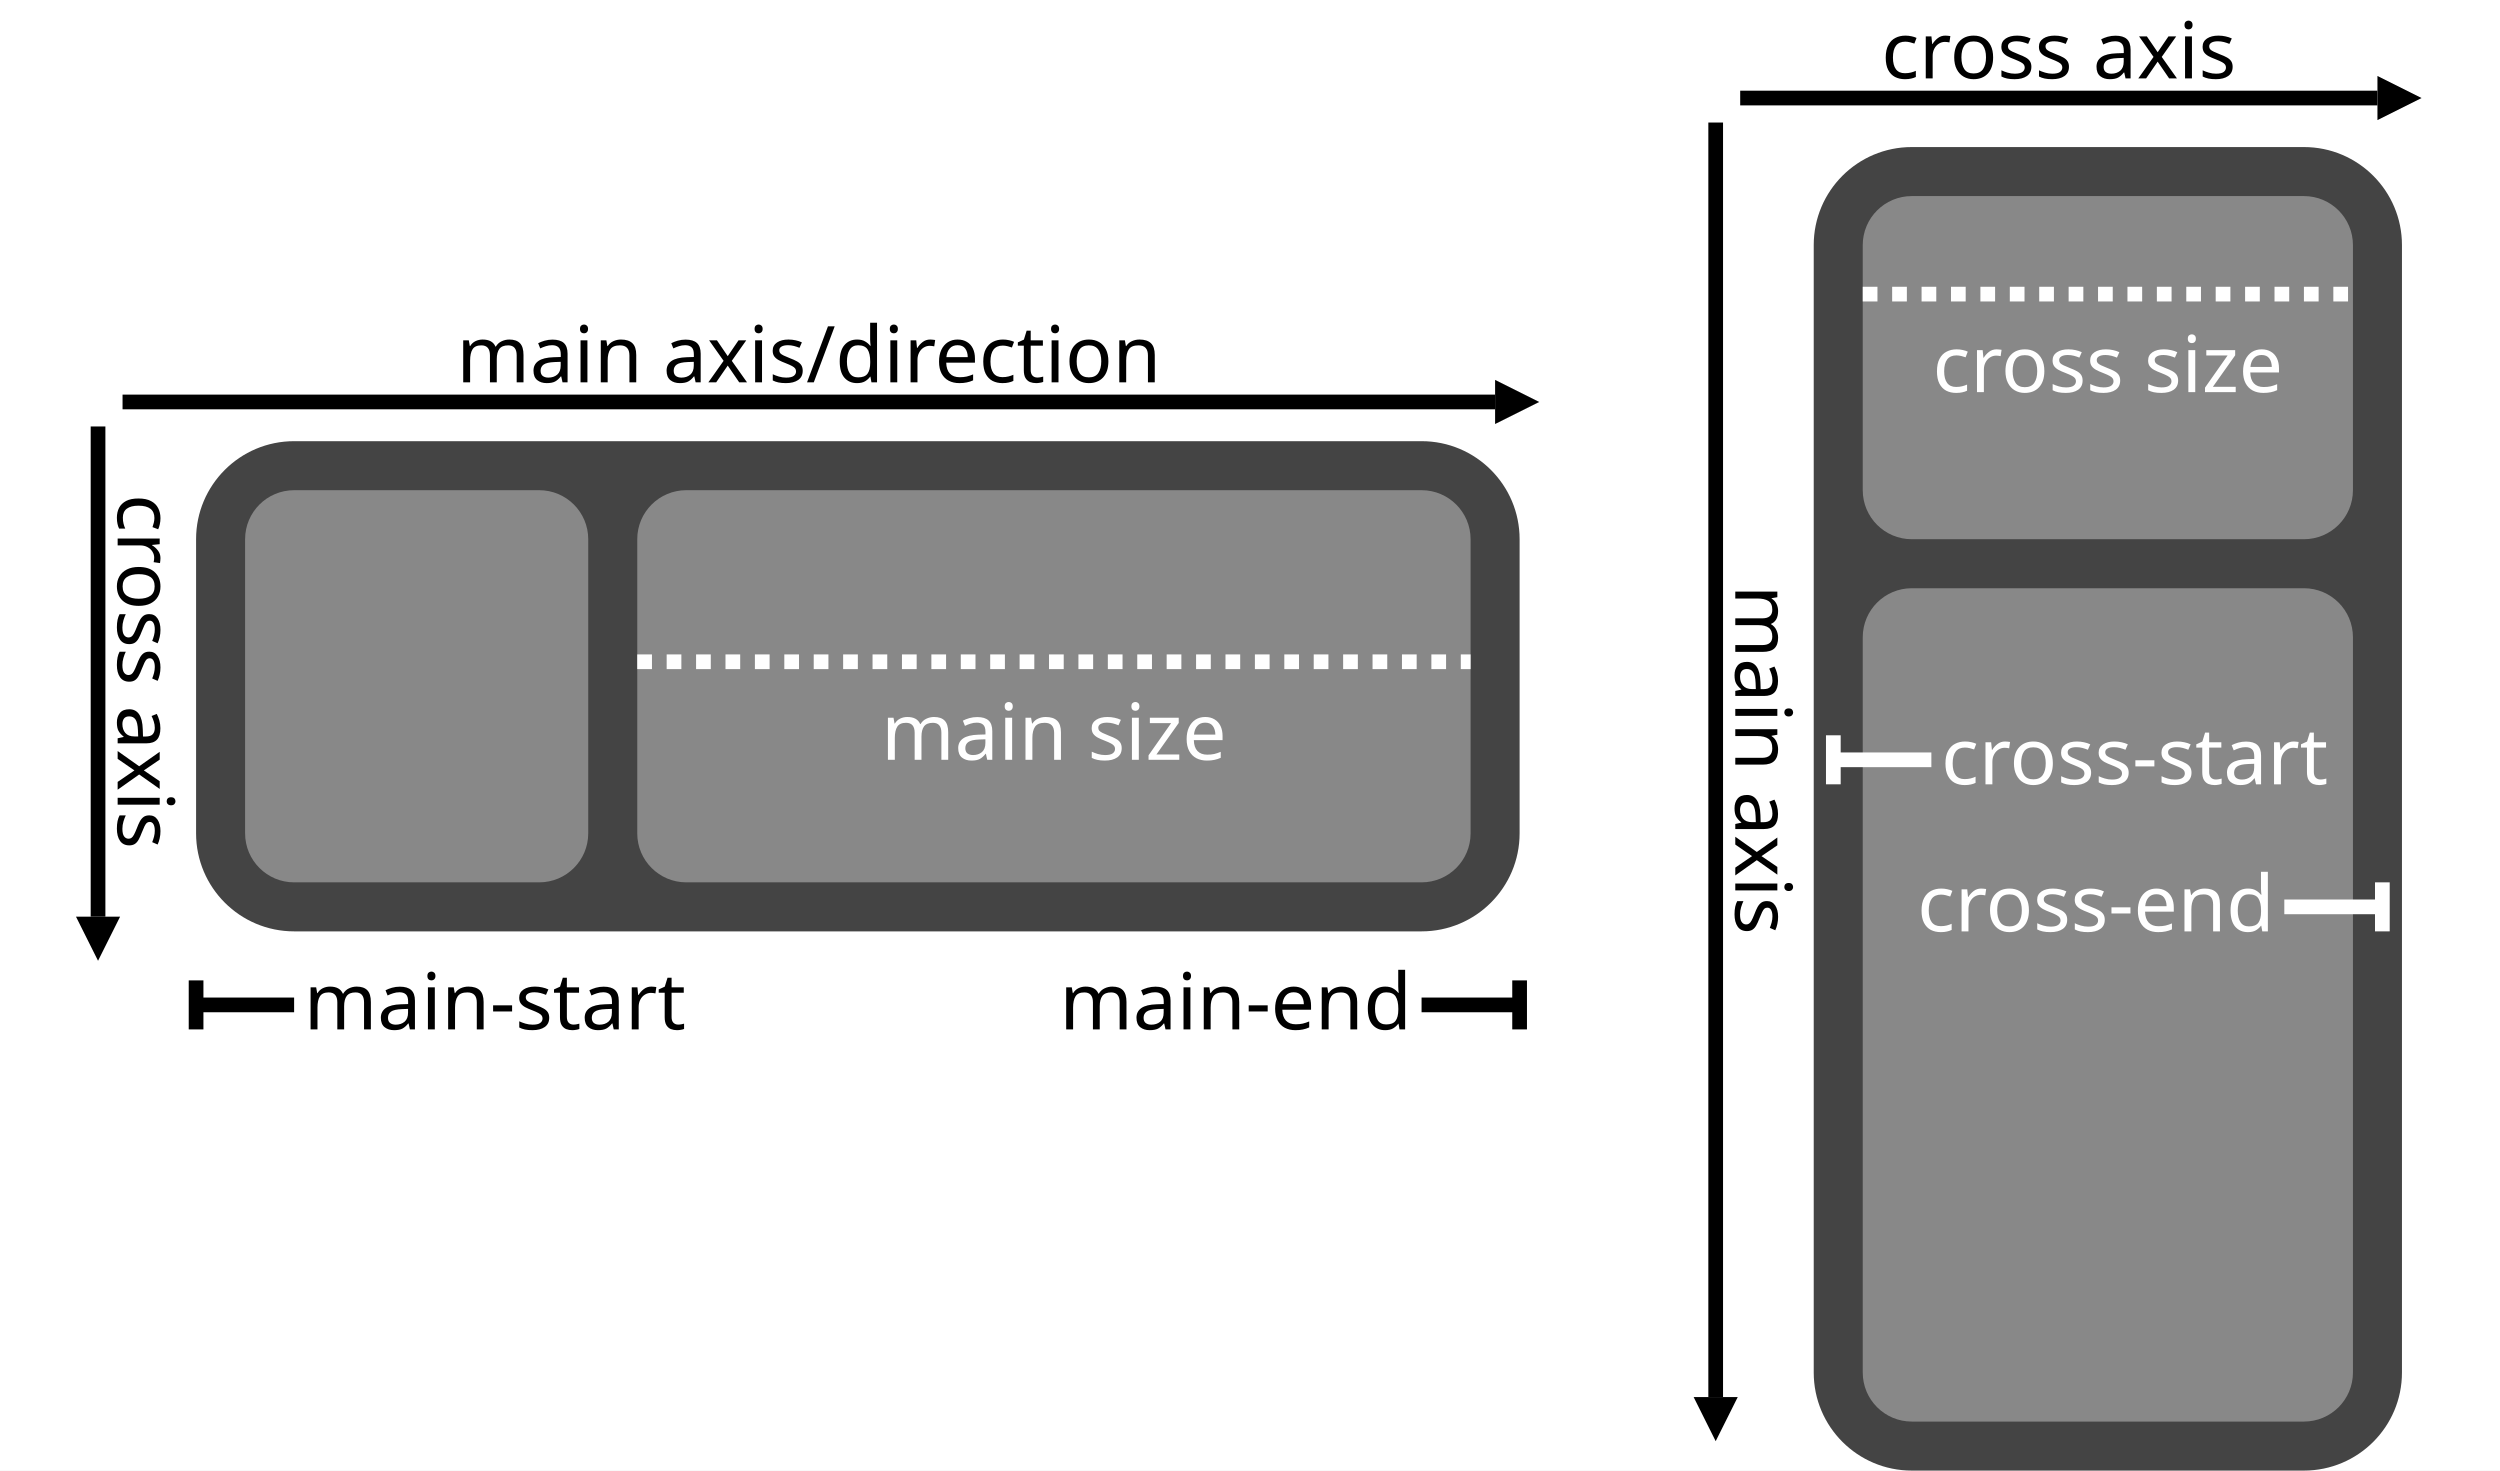
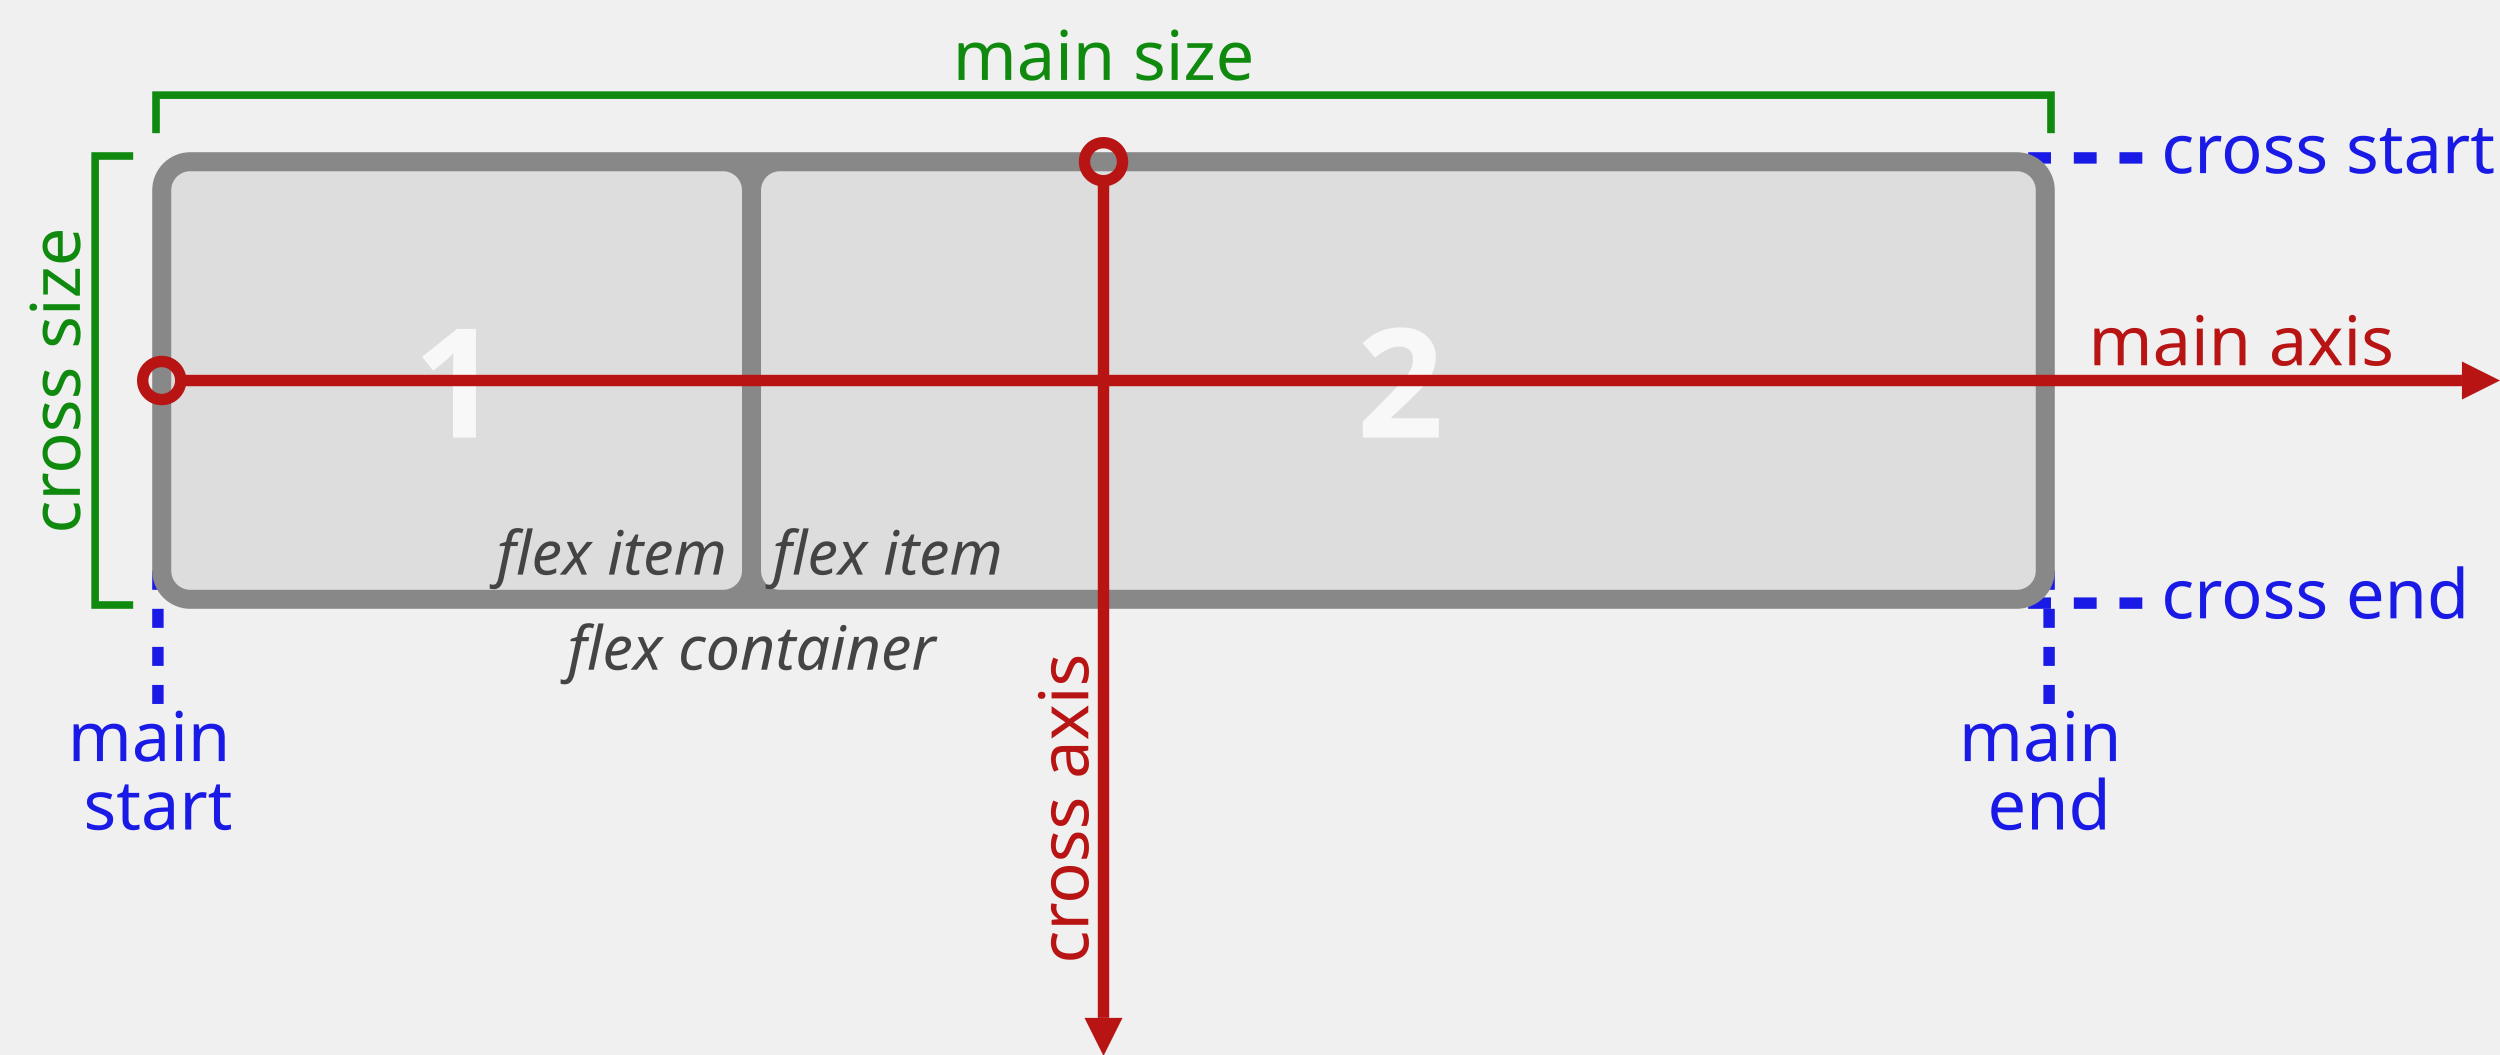
- <svg xmlns="http://www.w3.org/2000/svg" width="510" height="300">
+ <svg xmlns="http://www.w3.org/2000/svg" width="657" height="277" viewBox="0 0 657 277">
  <style>
- 		:root {
- 			font-family: sans-serif;
- 			font-size: 16px;
- 		}
- 		svg svg { overflow: visible; }
+ 		:root { fill: transparent; }
+ 		text,tspan { font-family: sans-serif; text-anchor: middle; font-size: 18px; fill: currentColor; }
+ 		.container { fill: #888; }
+ 		.item &gt; rect { fill: #ddd; }
+ 		.item &gt; text { font-size: 40px; font-weight: bold; fill: #f8f8f8; }
+ 		.arrow { color: hsl(0,80%,40%); stroke: currentColor; stroke-width: 3; }
+ 		.arrow &gt; path + path { stroke: transparent; fill: currentColor; }
+ 		.bracket { color: hsl(120,80%,30%); }
+ 		.bracket &gt; path { stroke: currentColor; stroke-width: 2; }
+ 		.side { color: hsl(240,80%,50%); }
+ 		.side &gt; path { stroke-width: 3; stroke: currentColor; }
+ 		.display, .item &gt; .display { font-size: 16px; font-weight: normal; font-style: italic; fill: #444; }
	</style>
-   <defs>
-     <marker id="arrow" viewBox="0 0 10 10" refX="0" refY="5" markerUnits="strokeWidth" markerWidth="4" markerHeight="3" orient="auto">
-       <path d="M 0 0 L 10 5 L 0 10 z" />
-     </marker>
-   </defs>
-   <rect width="100%" height="100%" fill="white" />
-   <svg x="10" y="90" width="300" height="100">
-     <rect x="30" y="0" width="270" height="100" rx="20" ry="20" fill="#444" />
-     <rect x="40" y="10" width="70" height="80" rx="10" ry="10" fill="#888" />
-     <rect x="120" y="10" width="170" height="80" rx="10" ry="10" fill="#888" />
-     <svg x="15" y="-28" width="300" height="25">
-       <path d="M 0 20 h 280" stroke="black" stroke-width="3" marker-end="url(#arrow)" />
-       <text x="140" y="16" text-anchor="middle">main axis/direction</text>
-     </svg>
-     <svg x="10" y="-23" width="300" height="25">
-       <g transform="translate(0 20) rotate(90) translate(0 -20)">
-         <path d="M 0 20 h 100" stroke="black" stroke-width="3" marker-end="url(#arrow)" />
-         <text x="50" y="16" text-anchor="middle">cross axis</text>
-       </g>
-     </svg>
-     <svg x="120" y="45" width="170">
-       <path d="M 0 0 h 170" stroke="white" stroke-width="3" stroke-dasharray="3" />
-       <text x="50%" y="20" text-anchor="middle" fill="white">main size</text>
-     </svg>
-     <svg x="30" y="110" width="270">
-       <path d="M 0 0 v 10 m 0 -5 h 20" stroke="black" stroke-width="3" />
-       <text x="22" y="10">main-start</text>
-       <path d="M 270 0 v 10 m 0 -5 h -20" stroke="black" stroke-width="3" />
-       <text x="248" y="10" text-anchor="end">main-end</text>
-     </svg>
-   </svg>
-   <svg x="370" y="0" width="100" height="300">
-     <rect x="0" y="30" width="120" height="270" rx="20" ry="20" fill="#444" />
-     <rect x="10" y="40" width="100" height="70" rx="10" ry="10" fill="#888" />
-     <rect x="10" y="120" width="100" height="170" rx="10" ry="10" fill="#888" />
-     <svg x="-15" y="0" width="300" height="25">
-       <path d="M 0 20 h 130" stroke="black" stroke-width="3" marker-end="url(#arrow)" />
-       <text x="65" y="16" text-anchor="middle">cross axis</text>
-     </svg>
-     <svg x="10" y="60" width="100">
-       <path d="M 0 0 h 100" stroke="white" stroke-width="3" stroke-dasharray="3" />
-       <text x="50%" y="20" text-anchor="middle" fill="white">cross size</text>
-     </svg>
-     <svg x="-20" y="5" width="300" height="25">
-       <g transform="translate(0 20) rotate(90) translate(0 -20)">
-         <path d="M 0 20 h 260" stroke="black" stroke-width="3" marker-end="url(#arrow)" />
-         <text x="130" y="16" text-anchor="middle">main axis</text>
-       </g>
-     </svg>
-     <svg x="4" y="150" width="270">
-       <path d="M 0 0 v 10 m 0 -5 h 20" stroke="white" stroke-width="3" />
-       <text x="22" y="10" fill="white">cross-start</text>
-       <path d="M 112 30 v 10 m 0 -5 h -20" stroke="white" stroke-width="3" />
-       <text x="90" y="40" fill="white" text-anchor="end">cross-end</text>
-     </svg>
-   </svg>
+   <g transform="translate(40,40)">
+     <g class="side" transform="translate(503,1.5)">
+       <path d="M -10 0 h 30" stroke-dasharray="6" />
+       <text x="25" y="4" style="text-anchor: start; ">cross start</text>
+     </g>
+     <g class="side" transform="translate(503,118.5)">
+       <path d="M -10 0 h 30" stroke-dasharray="6" />
+       <text x="25" y="4" style="text-anchor: start; ">cross end</text>
+     </g>
+     <g class="side" transform="translate(1.5,120)">
+       <path d="M 0 -10 v 40" stroke-dasharray="5 5" />
+       <text x="0" y="40">
+         <tspan>main</tspan>
+         <tspan x="0" y="58">start</tspan>
+       </text>
+     </g>
+     <g class="side" transform="translate(498.5,120)">
+       <path d="M 0 -10 v 40" stroke-dasharray="5 5" />
+       <text x="0" y="40">
+         <tspan>main</tspan>
+         <tspan x="0" y="58">end</tspan>
+       </text>
+     </g>
+     <rect class="container" x="0" y="0" width="500" height="120" rx="10" ry="10" />
+     <text x="157.5" y="136" class="display">flex container</text>
+     <g class="item" transform="translate(5,5)">
+       <rect x="0" y="0" width="150" height="110" rx="5" ry="5" />
+       <text x="75" y="70">1</text>
+       <text x="146" y="106" class="display" style="text-anchor: end;">flex item</text>
+     </g>
+     <g class="item" transform="translate(160,5)">
+       <rect x="0" y="0" width="335" height="110" rx="5" ry="5" />
+       <text x="168" y="70">2</text>
+       <text x="3" y="106" class="display" style="text-anchor: start;">flex item</text>
+     </g>
+     <g class="arrow" transform="translate(-1,60)">
+       <circle cx="3.5" cy="0" r="5" />
+       <path d="M 8 0 h 600" />
+       <path d="M 608 0 v -5 l 10 5 l -10 5 v -5" />
+       <text x="550" y="-4" stroke="transparent" fill="black">main axis</text>
+     </g>
+     <g class="arrow" transform="translate(250,222.5) rotate(-90)">
+       <circle cx="220" cy="0" r="5" />
+       <path d="M 215 0 h -220" />
+       <path d="M -5 0 v -5 l -10 5 l 10 5 v -5" />
+       <text x="50" y="-4" stroke="transparent" fill="black">cross axis</text>
+     </g>
+     <g class="bracket" transform="translate(1,-15)">
+       <path d="M 0 10 v -10 h 498 v 10" />
+       <text x="249" y="-4">main size</text>
+     </g>
+     <g class="bracket" transform="translate(-15,119) rotate(-90)">
+       <path d="M 0 10 v -10 h 118 v 10" />
+       <text x="59" y="-4">cross size</text>
+     </g>
+   </g>
</svg>
